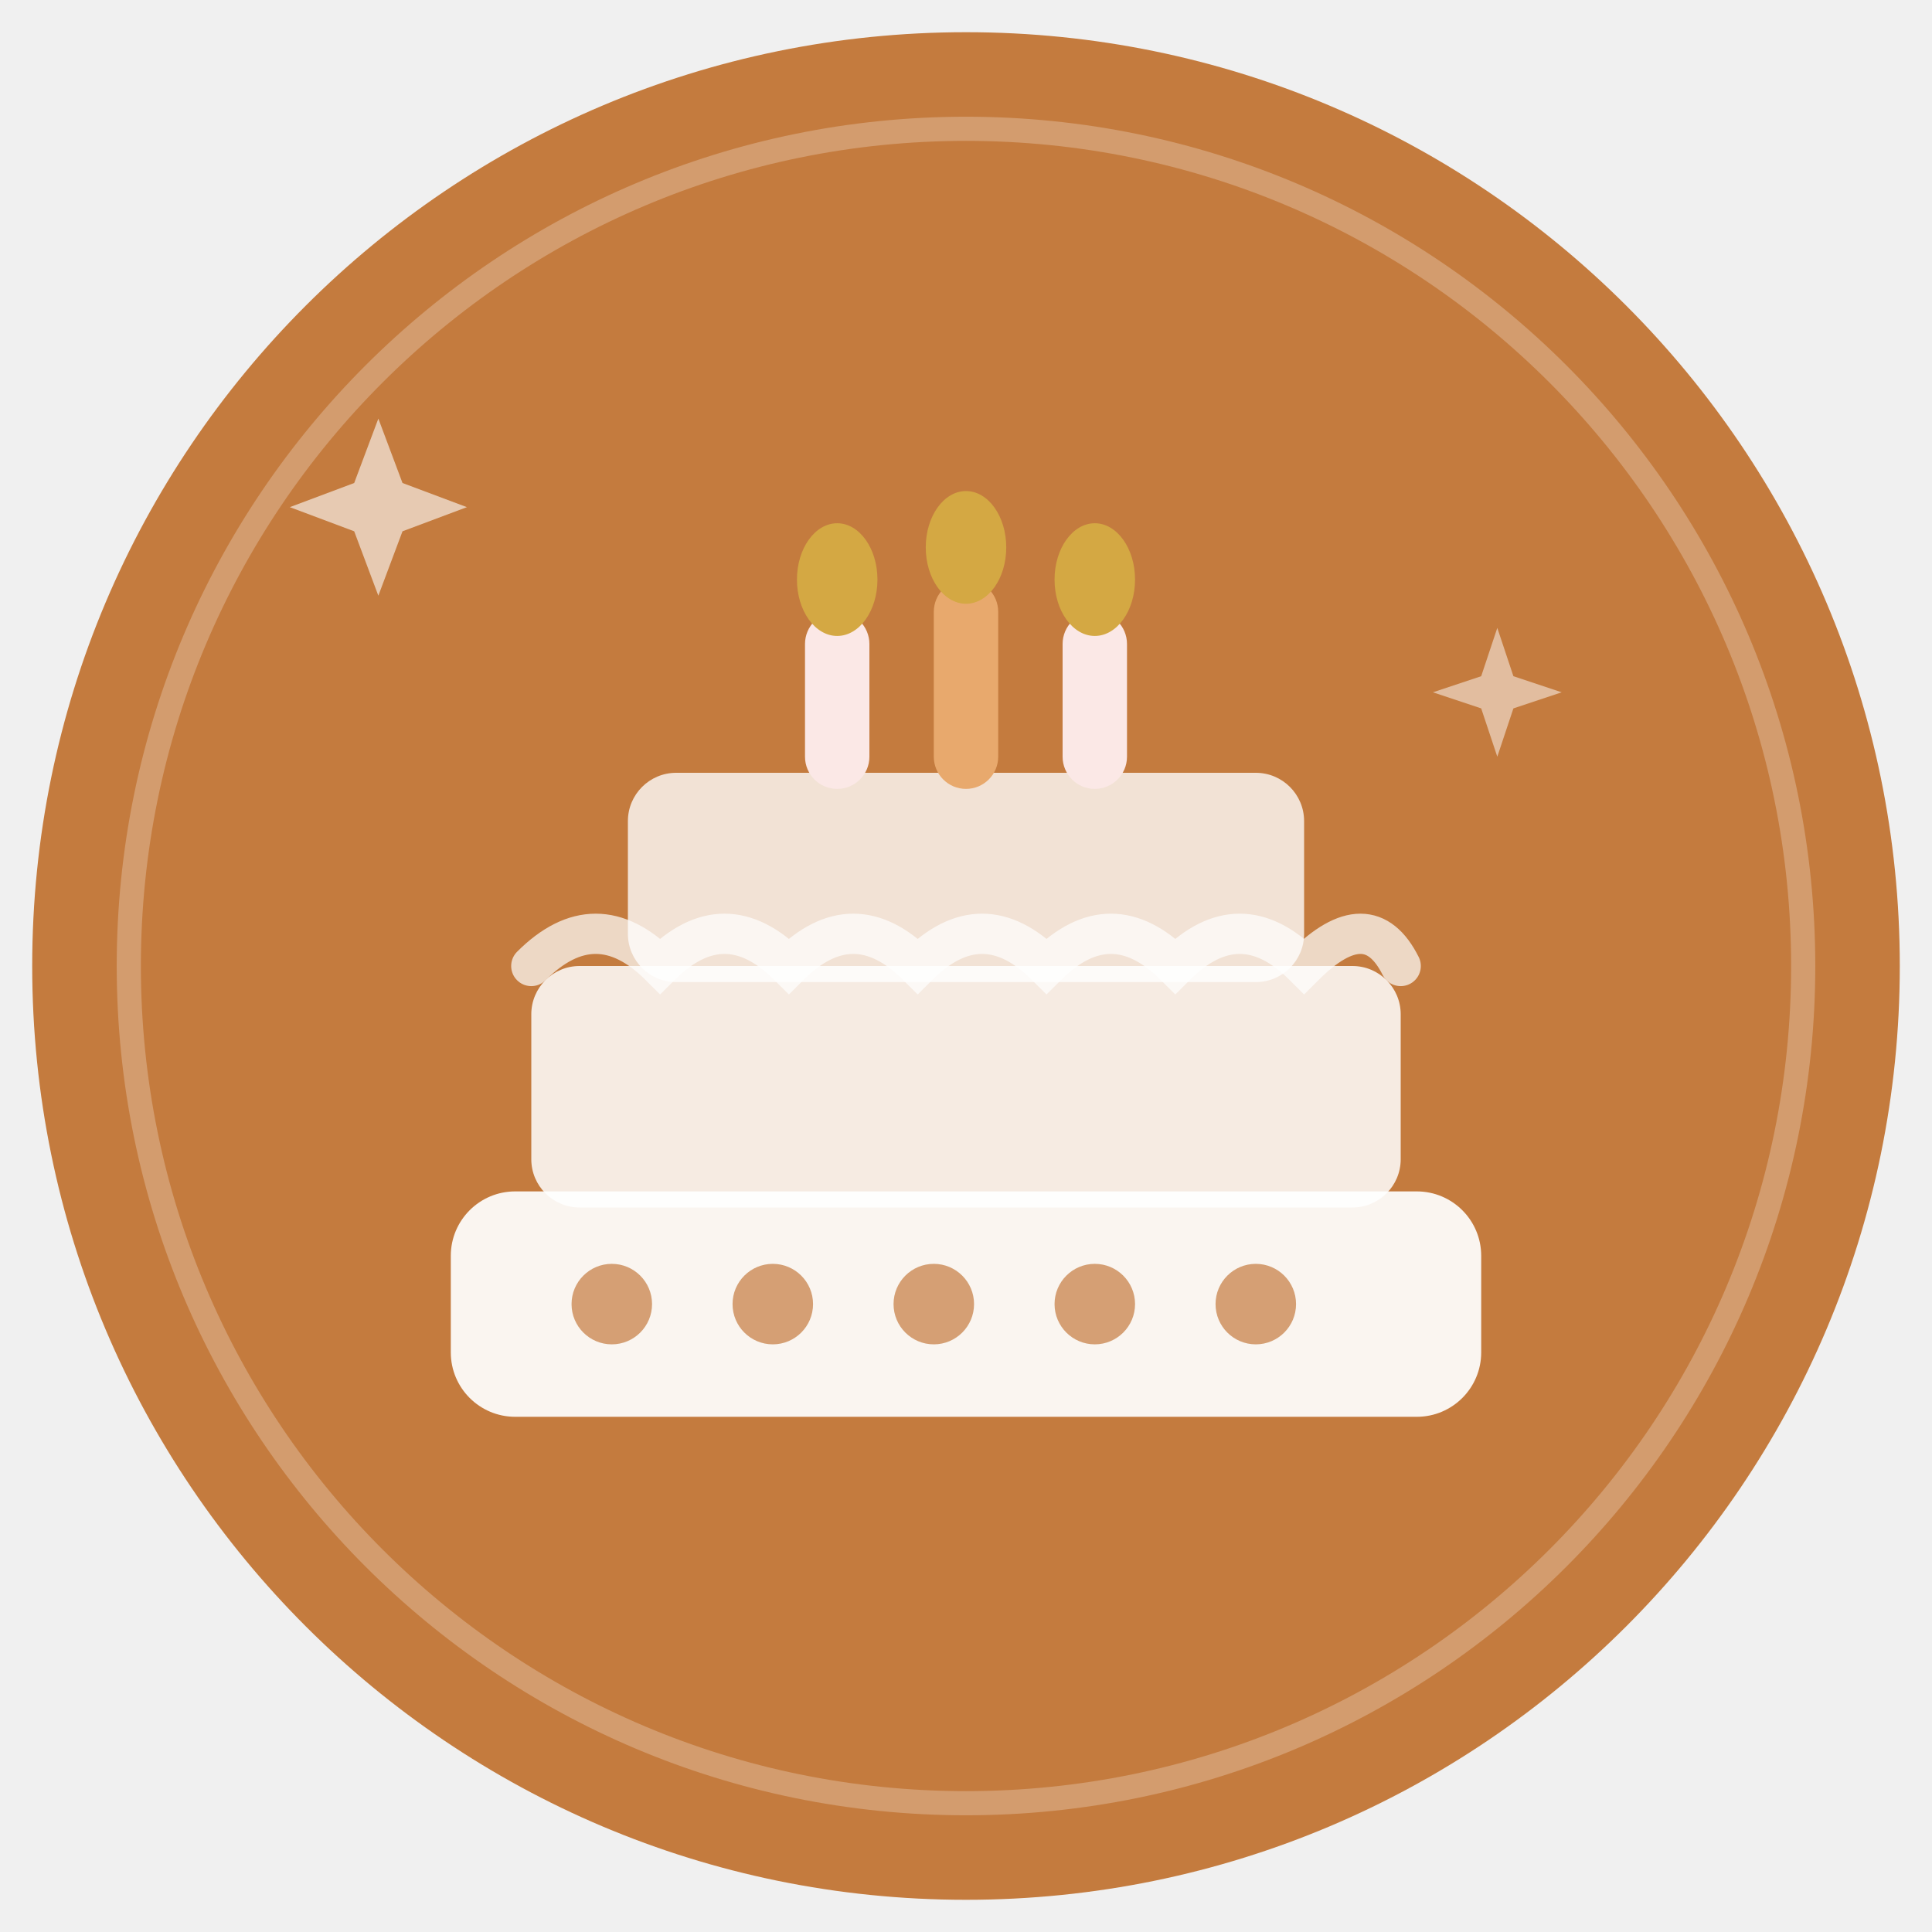
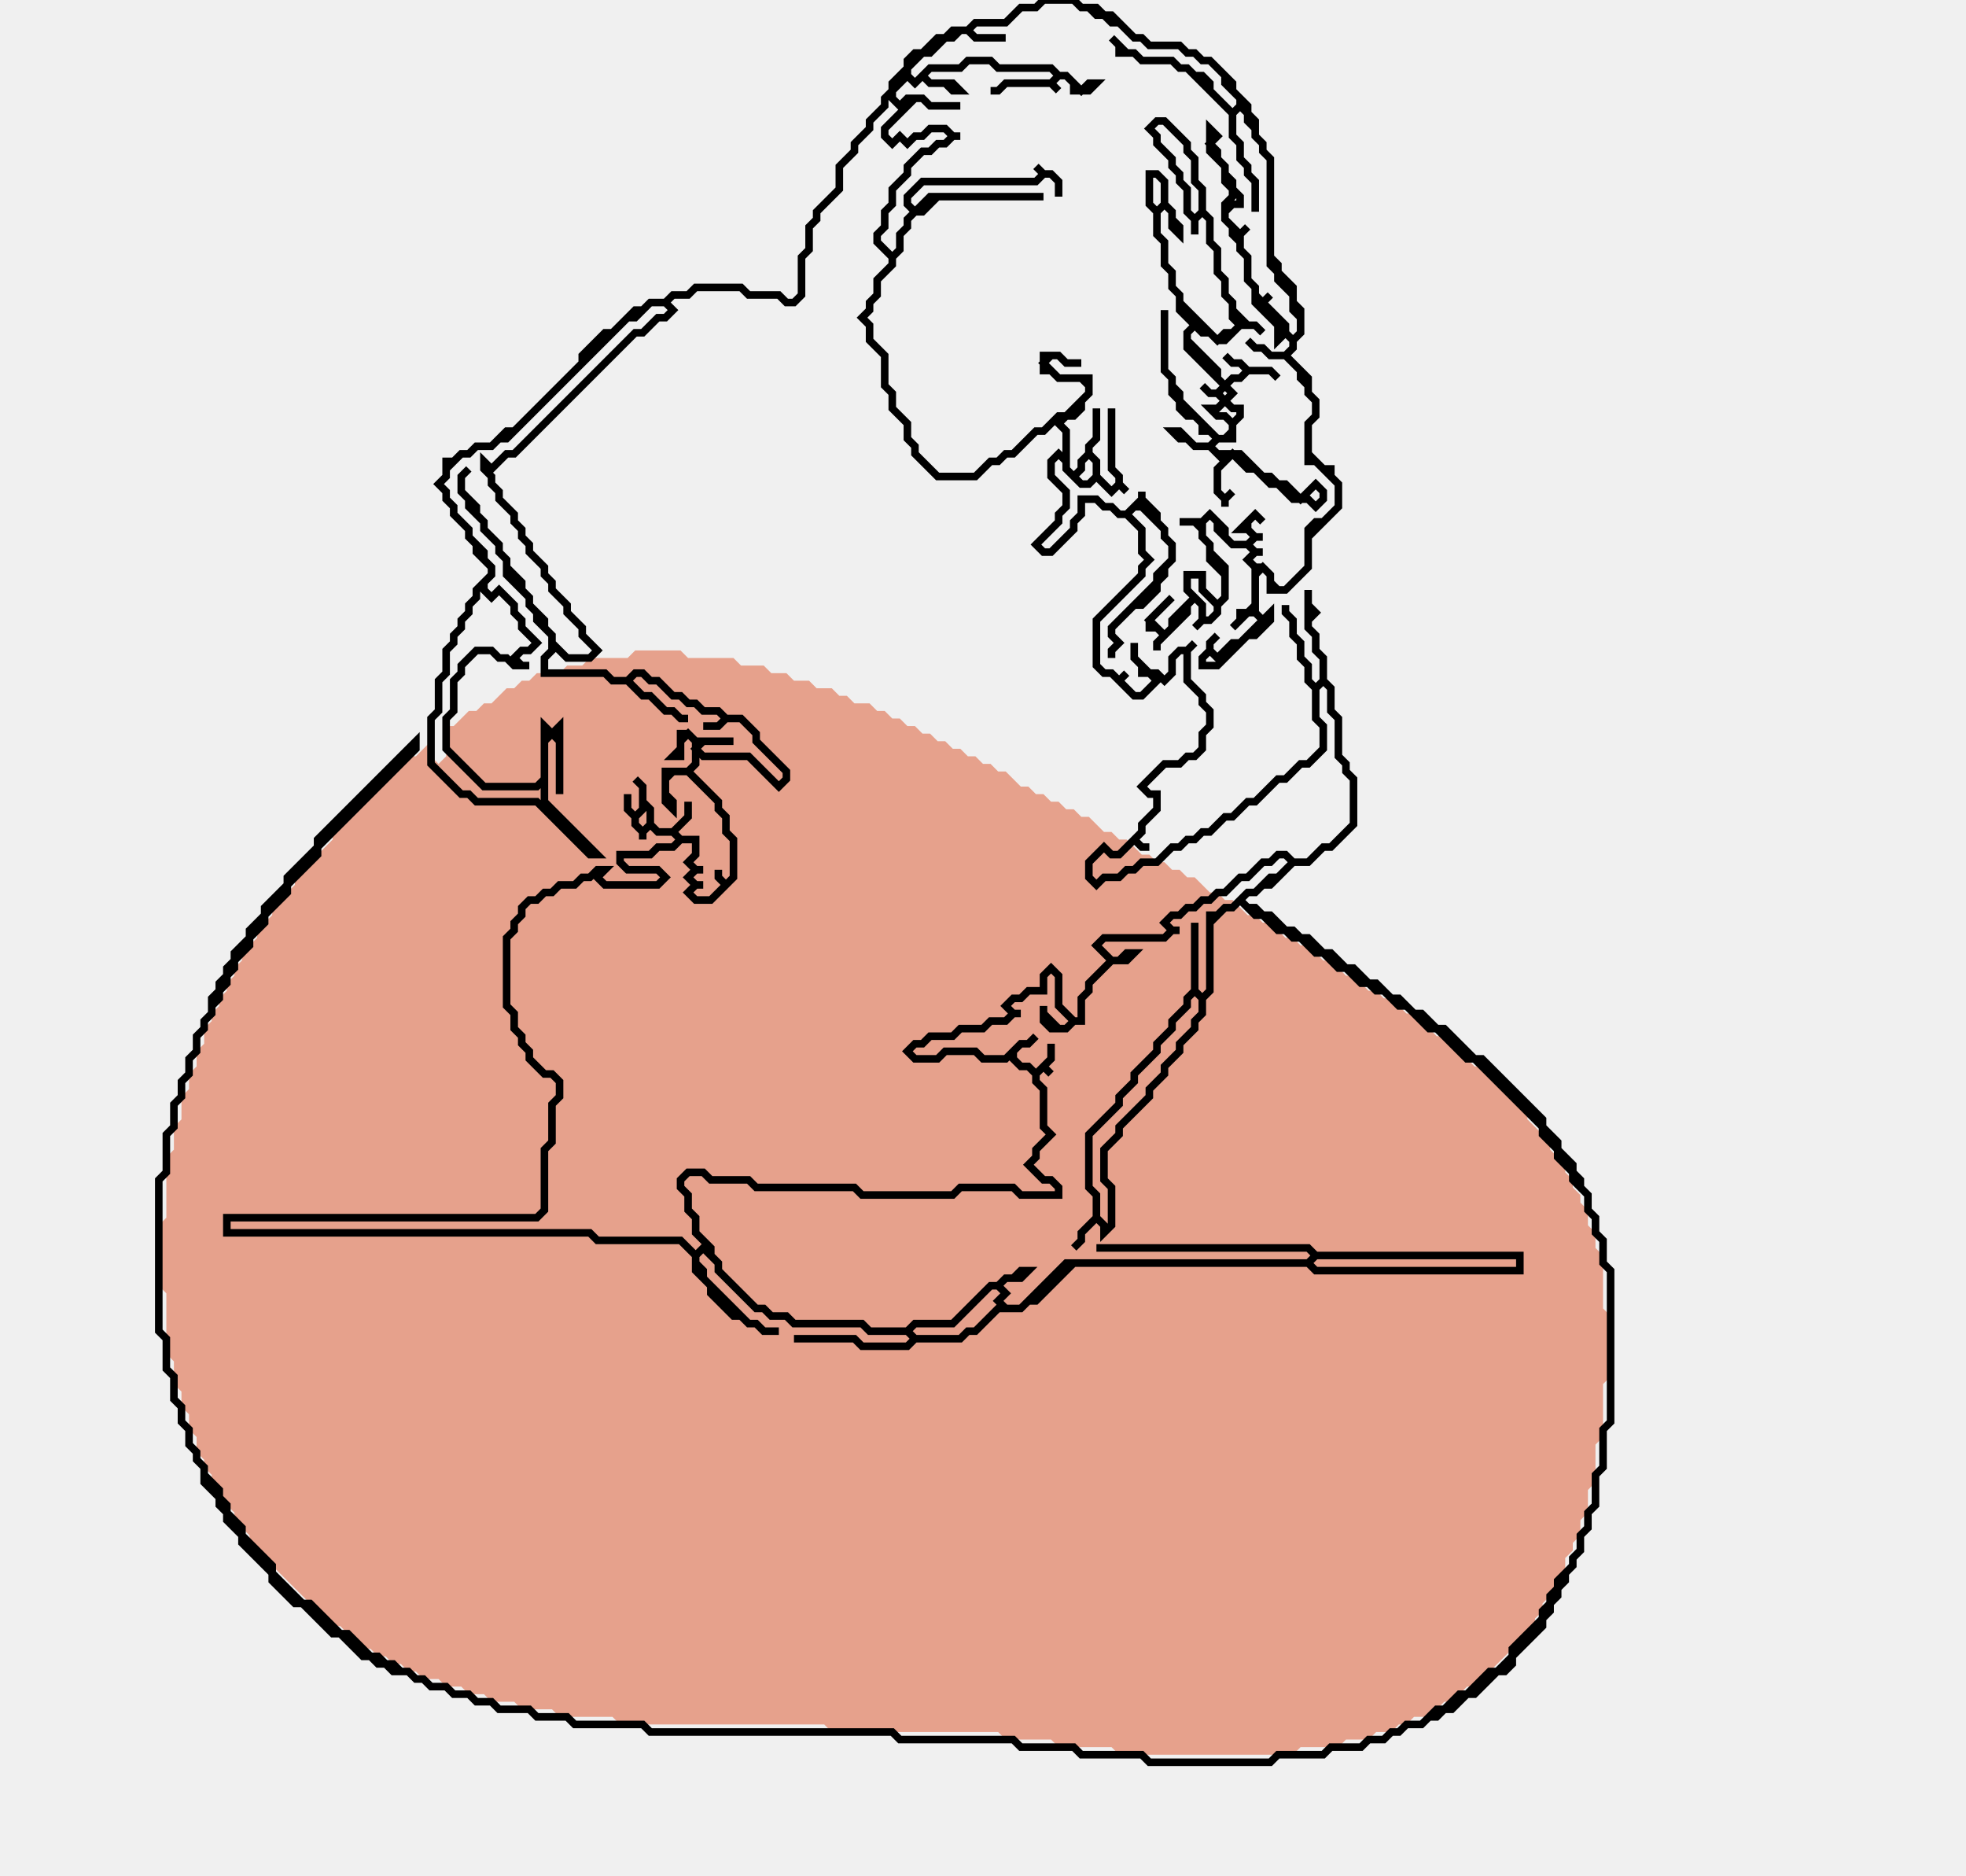
- <svg xmlns="http://www.w3.org/2000/svg" viewBox="0 0 120 120" fill="none">
-   <circle cx="60" cy="60" r="58" fill="#C47B3E" />
-   <circle cx="60" cy="60" r="52" fill="none" stroke="rgba(255,255,255,0.25)" stroke-width="1.5" />
-   <rect x="28" y="74" width="64" height="14" rx="4" fill="white" opacity="0.92" />
-   <rect x="33" y="60" width="54" height="15" rx="3" fill="white" opacity="0.85" />
-   <rect x="39" y="48" width="42" height="13" rx="3" fill="white" opacity="0.78" />
-   <path d="M33 60 Q37 56 41 60 Q45 56 49 60 Q53 56 57 60 Q61 56 65 60 Q69 56 73 60 Q77 56 81 60 Q85 56 87 60" stroke="white" stroke-width="2.5" stroke-linecap="round" fill="none" opacity="0.7" />
-   <rect x="50" y="38" width="4" height="11" rx="2" fill="#FBE8E6" />
-   <rect x="58" y="36" width="4" height="13" rx="2" fill="#E8A96D" />
-   <rect x="66" y="38" width="4" height="11" rx="2" fill="#FBE8E6" />
-   <ellipse cx="52" cy="36" rx="2.5" ry="3.5" fill="#D4A843" />
-   <ellipse cx="60" cy="34" rx="2.5" ry="3.5" fill="#D4A843" />
-   <ellipse cx="68" cy="36" rx="2.5" ry="3.5" fill="#D4A843" />
-   <circle cx="38" cy="81" r="2.5" fill="#C47B3E" opacity="0.7" />
-   <circle cx="48" cy="81" r="2.5" fill="#C47B3E" opacity="0.7" />
-   <circle cx="58" cy="81" r="2.5" fill="#C47B3E" opacity="0.7" />
-   <circle cx="68" cy="81" r="2.5" fill="#C47B3E" opacity="0.7" />
-   <circle cx="78" cy="81" r="2.5" fill="#C47B3E" opacity="0.7" />
-   <path d="M22 30 L23.5 26 L25 30 L29 31.5 L25 33 L23.5 37 L22 33 L18 31.5 Z" fill="white" opacity="0.6" />
-   <path d="M92 42 L93 39 L94 42 L97 43 L94 44 L93 47 L92 44 L89 43 Z" fill="white" opacity="0.5" />
+ <svg xmlns="http://www.w3.org/2000/svg" viewBox="0 0 260 248">
+   <path d="M 84,86 L 83,87 L 78,87 L 77,88 L 75,88 L 74,89 L 71,89 L 70,90 L 69,90 L 68,91 L 67,91 L 65,93 L 64,93 L 63,94 L 62,94 L 60,96 L 59,96 L 59,100 L 58,101 L 57,100 L 57,98 L 55,100 L 54,100 L 44,110 L 44,111 L 39,116 L 39,117 L 36,120 L 36,121 L 34,123 L 34,124 L 32,126 L 32,127 L 31,128 L 31,129 L 30,130 L 30,131 L 29,132 L 29,133 L 28,134 L 28,135 L 27,136 L 27,138 L 26,139 L 26,141 L 25,142 L 25,144 L 24,145 L 24,148 L 23,149 L 23,152 L 22,153 L 22,161 L 21,162 L 21,170 L 22,171 L 22,179 L 23,180 L 23,183 L 24,184 L 24,186 L 25,187 L 25,189 L 26,190 L 26,192 L 27,193 L 27,194 L 28,195 L 28,196 L 29,197 L 29,198 L 31,200 L 31,201 L 33,203 L 33,204 L 44,215 L 45,215 L 48,218 L 49,218 L 50,219 L 51,219 L 52,220 L 53,220 L 54,221 L 55,221 L 56,222 L 58,222 L 59,223 L 61,223 L 62,224 L 64,224 L 65,225 L 68,225 L 69,226 L 73,226 L 74,227 L 81,227 L 82,228 L 109,228 L 110,229 L 132,229 L 133,230 L 139,230 L 140,231 L 147,231 L 148,232 L 171,232 L 172,231 L 177,231 L 178,230 L 181,230 L 182,229 L 184,229 L 185,228 L 186,228 L 187,227 L 189,227 L 191,225 L 192,225 L 194,223 L 195,223 L 203,215 L 203,214 L 204,213 L 204,212 L 206,210 L 206,209 L 207,208 L 207,206 L 208,205 L 208,204 L 209,203 L 209,201 L 210,200 L 210,197 L 211,196 L 211,191 L 212,190 L 212,183 L 213,182 L 213,174 L 212,173 L 212,166 L 211,165 L 211,163 L 210,162 L 210,160 L 209,159 L 209,158 L 208,157 L 208,156 L 207,155 L 207,154 L 205,152 L 205,151 L 202,148 L 202,147 L 196,141 L 195,141 L 191,137 L 190,137 L 187,134 L 186,134 L 184,132 L 183,132 L 182,131 L 181,131 L 179,129 L 178,129 L 176,127 L 175,127 L 173,125 L 172,125 L 171,124 L 170,124 L 168,122 L 167,122 L 166,121 L 165,121 L 163,119 L 162,119 L 161,118 L 160,118 L 158,116 L 157,116 L 156,115 L 155,115 L 154,114 L 153,114 L 152,113 L 151,113 L 149,111 L 148,111 L 147,110 L 146,110 L 144,108 L 143,108 L 142,107 L 141,107 L 140,106 L 139,106 L 138,105 L 137,105 L 136,104 L 135,104 L 133,102 L 132,102 L 131,101 L 130,101 L 129,100 L 128,100 L 127,99 L 126,99 L 125,98 L 124,98 L 123,97 L 122,97 L 121,96 L 120,96 L 119,95 L 118,95 L 117,94 L 116,94 L 115,93 L 113,93 L 112,92 L 111,92 L 110,91 L 108,91 L 107,90 L 105,90 L 104,89 L 102,89 L 101,88 L 98,88 L 97,87 L 91,87 L 90,86 Z" fill="#e6a18c" />
+   <path d="M 153,16 L 152,17 L 153,18 L 153,19 L 155,21 L 155,22 L 156,23 L 156,24 L 157,25 L 157,28 L 158,29 L 158,31 L 158,29 L 159,28 L 160,29 L 160,32 L 161,33 L 161,36 L 162,37 L 162,39 L 163,40 L 163,42 L 164,43 L 163,44 L 162,44 L 161,45 L 156,40 L 156,39 L 155,38 L 155,36 L 154,35 L 154,32 L 153,31 L 153,28 L 154,27 L 155,28 L 155,30 L 156,31 L 156,30 L 155,29 L 155,28 L 154,27 L 154,24 L 153,23 L 152,23 L 152,27 L 153,28 L 153,31 L 154,32 L 154,35 L 155,36 L 155,38 L 156,39 L 156,41 L 158,43 L 157,44 L 157,46 L 162,51 L 161,52 L 160,52 L 159,51 L 160,52 L 161,52 L 162,53 L 161,54 L 160,54 L 161,55 L 162,55 L 163,56 L 163,57 L 162,58 L 161,58 L 156,53 L 156,52 L 155,51 L 155,50 L 154,49 L 154,41 L 154,49 L 155,50 L 155,52 L 156,53 L 156,54 L 157,55 L 158,55 L 159,56 L 159,57 L 160,57 L 161,58 L 160,59 L 158,59 L 156,57 L 155,57 L 156,58 L 157,58 L 158,59 L 160,59 L 162,61 L 161,62 L 161,65 L 162,66 L 162,67 L 162,66 L 163,65 L 162,66 L 161,65 L 161,62 L 163,60 L 165,62 L 166,62 L 168,64 L 169,64 L 171,66 L 173,66 L 174,67 L 175,66 L 175,65 L 174,64 L 172,66 L 170,64 L 169,64 L 168,63 L 167,63 L 164,60 L 161,60 L 160,59 L 161,58 L 163,58 L 163,56 L 164,55 L 164,54 L 163,54 L 162,53 L 163,52 L 162,51 L 163,50 L 164,50 L 165,49 L 168,49 L 169,50 L 168,49 L 165,49 L 164,48 L 163,48 L 162,47 L 163,48 L 164,48 L 165,49 L 164,50 L 163,50 L 162,51 L 161,50 L 161,49 L 157,45 L 157,44 L 158,43 L 159,44 L 160,44 L 161,45 L 162,45 L 164,43 L 166,43 L 167,44 L 166,43 L 165,43 L 163,41 L 163,40 L 162,39 L 162,37 L 161,36 L 161,33 L 160,32 L 160,29 L 159,28 L 159,25 L 158,24 L 158,21 L 157,20 L 157,19 L 154,16 Z" fill="none" stroke="black" stroke-width="1" />
+   <path d="M 138,0 L 137,1 L 135,1 L 133,3 L 129,3 L 128,4 L 126,4 L 125,5 L 124,5 L 122,7 L 121,7 L 120,8 L 120,9 L 118,11 L 118,12 L 117,13 L 117,14 L 115,16 L 115,17 L 113,19 L 113,20 L 111,22 L 111,25 L 108,28 L 108,29 L 107,30 L 107,33 L 106,34 L 106,39 L 105,40 L 104,40 L 103,39 L 99,39 L 98,38 L 92,38 L 91,39 L 89,39 L 88,40 L 86,40 L 85,41 L 84,41 L 81,44 L 80,44 L 77,47 L 77,48 L 68,57 L 67,57 L 65,59 L 63,59 L 62,60 L 61,60 L 60,61 L 59,61 L 59,63 L 58,64 L 59,65 L 59,66 L 60,67 L 60,68 L 62,70 L 62,71 L 63,72 L 63,73 L 65,75 L 65,76 L 63,78 L 63,79 L 62,80 L 62,81 L 61,82 L 61,83 L 60,84 L 60,85 L 59,86 L 59,89 L 58,90 L 58,94 L 57,95 L 57,101 L 61,105 L 62,105 L 63,106 L 71,106 L 78,113 L 79,113 L 72,106 L 72,98 L 73,97 L 74,98 L 74,105 L 74,96 L 73,97 L 72,96 L 72,103 L 71,104 L 64,104 L 59,99 L 59,95 L 60,94 L 60,90 L 61,89 L 61,88 L 63,86 L 65,86 L 66,87 L 67,87 L 68,88 L 70,88 L 69,88 L 68,87 L 69,86 L 70,86 L 71,85 L 69,83 L 69,82 L 68,81 L 68,80 L 66,78 L 65,79 L 64,78 L 64,77 L 65,76 L 65,75 L 64,74 L 64,73 L 62,71 L 62,70 L 60,68 L 60,67 L 59,66 L 59,65 L 58,64 L 59,63 L 59,62 L 61,60 L 62,60 L 63,59 L 65,59 L 66,58 L 67,58 L 83,42 L 84,42 L 86,40 L 88,40 L 89,41 L 88,42 L 87,42 L 85,44 L 84,44 L 68,60 L 67,60 L 65,62 L 64,61 L 64,62 L 65,63 L 65,64 L 66,65 L 66,66 L 68,68 L 68,69 L 69,70 L 69,71 L 70,72 L 70,73 L 72,75 L 72,76 L 73,77 L 73,78 L 75,80 L 75,81 L 77,83 L 77,84 L 79,86 L 78,87 L 75,87 L 73,85 L 73,84 L 72,83 L 72,82 L 70,80 L 70,79 L 69,78 L 69,77 L 67,75 L 67,74 L 66,73 L 66,72 L 64,70 L 64,69 L 63,68 L 63,67 L 61,65 L 61,63 L 62,62 L 61,63 L 61,65 L 62,66 L 62,67 L 64,69 L 64,70 L 66,72 L 66,73 L 67,74 L 67,76 L 70,79 L 70,80 L 71,81 L 71,82 L 73,84 L 73,86 L 72,87 L 72,89 L 80,89 L 81,90 L 83,90 L 85,92 L 86,92 L 88,94 L 89,94 L 90,95 L 91,95 L 90,95 L 89,94 L 88,94 L 86,92 L 85,92 L 83,90 L 84,89 L 85,89 L 86,90 L 87,90 L 89,92 L 90,92 L 91,93 L 92,93 L 93,94 L 95,94 L 96,95 L 95,96 L 93,96 L 95,96 L 96,95 L 98,95 L 100,97 L 100,98 L 104,102 L 104,103 L 103,104 L 99,100 L 93,100 L 92,99 L 93,98 L 97,98 L 92,98 L 91,97 L 90,97 L 90,99 L 89,100 L 90,100 L 90,98 L 91,97 L 92,98 L 92,101 L 91,102 L 88,102 L 88,106 L 89,107 L 89,106 L 88,105 L 88,103 L 89,102 L 91,102 L 95,106 L 95,107 L 96,108 L 96,110 L 97,111 L 97,116 L 96,117 L 95,116 L 95,115 L 95,116 L 96,117 L 94,119 L 92,119 L 91,118 L 92,117 L 93,117 L 92,117 L 91,116 L 92,115 L 93,115 L 92,115 L 91,114 L 92,113 L 92,111 L 90,111 L 89,110 L 91,108 L 91,106 L 91,108 L 89,110 L 87,110 L 86,109 L 86,107 L 85,106 L 85,104 L 84,103 L 85,104 L 85,107 L 84,108 L 83,107 L 83,105 L 83,107 L 84,108 L 84,109 L 85,110 L 85,111 L 85,110 L 86,109 L 87,110 L 89,110 L 90,111 L 89,112 L 87,112 L 86,113 L 82,113 L 82,114 L 83,115 L 87,115 L 88,116 L 87,117 L 80,117 L 79,116 L 80,115 L 79,115 L 78,116 L 77,116 L 76,117 L 74,117 L 73,118 L 72,118 L 71,119 L 70,119 L 69,120 L 69,121 L 68,122 L 68,123 L 67,124 L 67,133 L 68,134 L 68,136 L 69,137 L 69,138 L 70,139 L 70,140 L 72,142 L 73,142 L 74,143 L 74,145 L 73,146 L 73,151 L 72,152 L 72,160 L 71,161 L 30,161 L 30,163 L 78,163 L 79,164 L 90,164 L 92,166 L 92,168 L 94,170 L 94,171 L 97,174 L 98,174 L 99,175 L 100,175 L 101,176 L 103,176 L 101,176 L 100,175 L 99,175 L 93,169 L 93,168 L 92,167 L 92,166 L 93,165 L 95,167 L 95,168 L 100,173 L 101,173 L 102,174 L 104,174 L 105,175 L 114,175 L 115,176 L 120,176 L 121,177 L 120,178 L 114,178 L 113,177 L 105,177 L 113,177 L 114,178 L 120,178 L 121,177 L 127,177 L 128,176 L 129,176 L 132,173 L 135,173 L 136,172 L 137,172 L 142,167 L 173,167 L 174,168 L 201,168 L 201,166 L 174,166 L 173,165 L 145,165 L 173,165 L 174,166 L 173,167 L 141,167 L 135,173 L 133,173 L 132,172 L 133,171 L 132,170 L 133,169 L 135,169 L 136,168 L 135,168 L 134,169 L 133,169 L 132,170 L 131,170 L 126,175 L 121,175 L 120,176 L 115,176 L 114,175 L 105,175 L 104,174 L 102,174 L 101,173 L 100,173 L 95,168 L 95,167 L 94,166 L 94,165 L 92,163 L 92,161 L 91,160 L 91,158 L 90,157 L 90,156 L 91,155 L 93,155 L 94,156 L 99,156 L 100,157 L 113,157 L 114,158 L 126,158 L 127,157 L 134,157 L 135,158 L 140,158 L 140,157 L 139,156 L 138,156 L 136,154 L 137,153 L 137,152 L 139,150 L 138,149 L 138,144 L 137,143 L 137,142 L 138,141 L 139,142 L 138,141 L 139,140 L 139,138 L 139,140 L 137,142 L 136,141 L 135,141 L 134,140 L 134,139 L 135,138 L 136,138 L 137,137 L 136,138 L 135,138 L 133,140 L 130,140 L 129,139 L 125,139 L 124,140 L 121,140 L 120,139 L 121,138 L 122,138 L 123,137 L 126,137 L 127,136 L 130,136 L 131,135 L 133,135 L 134,134 L 135,134 L 134,134 L 133,133 L 134,132 L 135,132 L 136,131 L 138,131 L 138,129 L 139,128 L 140,129 L 140,133 L 142,135 L 141,136 L 140,136 L 138,134 L 138,133 L 138,135 L 139,136 L 141,136 L 142,135 L 143,135 L 143,132 L 144,131 L 144,130 L 147,127 L 149,127 L 150,126 L 149,126 L 148,127 L 147,127 L 145,125 L 146,124 L 154,124 L 155,123 L 156,123 L 155,123 L 154,122 L 155,121 L 156,121 L 157,120 L 158,120 L 159,119 L 160,119 L 161,118 L 162,118 L 164,116 L 165,116 L 167,114 L 168,114 L 169,113 L 170,113 L 171,114 L 169,116 L 168,116 L 166,118 L 165,118 L 163,120 L 162,120 L 161,121 L 160,121 L 160,131 L 159,132 L 158,131 L 158,122 L 158,131 L 157,132 L 157,133 L 155,135 L 155,136 L 153,138 L 153,139 L 150,142 L 150,143 L 148,145 L 148,146 L 144,150 L 144,157 L 145,158 L 145,161 L 143,163 L 143,164 L 142,165 L 143,164 L 143,163 L 145,161 L 146,162 L 146,163 L 147,162 L 147,157 L 146,156 L 146,152 L 148,150 L 148,149 L 152,145 L 152,144 L 154,142 L 154,141 L 156,139 L 156,138 L 158,136 L 158,135 L 159,134 L 159,132 L 160,131 L 160,122 L 162,120 L 163,120 L 164,119 L 166,121 L 167,121 L 169,123 L 170,123 L 171,124 L 172,124 L 174,126 L 175,126 L 177,128 L 178,128 L 180,130 L 181,130 L 182,131 L 183,131 L 185,133 L 186,133 L 189,136 L 190,136 L 194,140 L 195,140 L 204,149 L 204,150 L 206,152 L 206,153 L 208,155 L 208,156 L 210,158 L 210,160 L 211,161 L 211,163 L 212,164 L 212,167 L 213,168 L 213,188 L 212,189 L 212,194 L 211,195 L 211,199 L 210,200 L 210,202 L 209,203 L 209,205 L 208,206 L 208,207 L 206,209 L 206,210 L 205,211 L 205,212 L 204,213 L 204,214 L 200,218 L 200,219 L 198,221 L 197,221 L 194,224 L 193,224 L 191,226 L 190,226 L 188,228 L 186,228 L 185,229 L 184,229 L 183,230 L 181,230 L 180,231 L 176,231 L 175,232 L 169,232 L 168,233 L 152,233 L 151,232 L 143,232 L 142,231 L 135,231 L 134,230 L 119,230 L 118,229 L 86,229 L 85,228 L 76,228 L 75,227 L 71,227 L 70,226 L 66,226 L 65,225 L 63,225 L 62,224 L 60,224 L 59,223 L 57,223 L 56,222 L 55,222 L 54,221 L 53,221 L 52,220 L 51,220 L 50,219 L 49,219 L 46,216 L 45,216 L 41,212 L 40,212 L 36,208 L 36,207 L 32,203 L 32,202 L 30,200 L 30,199 L 29,198 L 29,197 L 27,195 L 27,194 L 26,193 L 26,192 L 25,191 L 25,189 L 24,188 L 24,186 L 23,185 L 23,182 L 22,181 L 22,177 L 21,176 L 21,156 L 22,155 L 22,150 L 23,149 L 23,146 L 24,145 L 24,143 L 25,142 L 25,140 L 26,139 L 26,137 L 27,136 L 27,135 L 28,134 L 28,133 L 29,132 L 29,131 L 30,130 L 30,129 L 31,128 L 31,127 L 33,125 L 33,124 L 35,122 L 35,121 L 38,118 L 38,117 L 42,113 L 42,112 L 55,99 L 55,98 L 42,111 L 42,112 L 38,116 L 38,117 L 35,120 L 35,121 L 33,123 L 33,124 L 31,126 L 31,127 L 30,128 L 30,129 L 29,130 L 29,131 L 28,132 L 28,134 L 27,135 L 27,136 L 26,137 L 26,139 L 25,140 L 25,142 L 24,143 L 24,145 L 23,146 L 23,149 L 22,150 L 22,155 L 21,156 L 21,176 L 22,177 L 22,181 L 23,182 L 23,185 L 24,186 L 24,188 L 25,189 L 25,191 L 26,192 L 26,193 L 27,194 L 27,196 L 29,198 L 29,199 L 30,200 L 30,201 L 32,203 L 32,204 L 36,208 L 36,209 L 39,212 L 40,212 L 44,216 L 45,216 L 48,219 L 49,219 L 50,220 L 51,220 L 52,221 L 54,221 L 55,222 L 56,222 L 57,223 L 59,223 L 60,224 L 62,224 L 63,225 L 65,225 L 66,226 L 70,226 L 71,227 L 75,227 L 76,228 L 85,228 L 86,229 L 118,229 L 119,230 L 134,230 L 135,231 L 142,231 L 143,232 L 151,232 L 152,233 L 168,233 L 169,232 L 175,232 L 176,231 L 180,231 L 181,230 L 183,230 L 184,229 L 185,229 L 186,228 L 188,228 L 189,227 L 190,227 L 191,226 L 192,226 L 194,224 L 195,224 L 198,221 L 199,221 L 200,220 L 200,219 L 204,215 L 204,214 L 205,213 L 205,212 L 206,211 L 206,210 L 207,209 L 207,208 L 208,207 L 208,206 L 209,205 L 209,203 L 210,202 L 210,200 L 211,199 L 211,195 L 212,194 L 212,189 L 213,188 L 213,168 L 212,167 L 212,164 L 211,163 L 211,161 L 210,160 L 210,158 L 209,157 L 209,156 L 208,155 L 208,154 L 206,152 L 206,151 L 204,149 L 204,148 L 196,140 L 195,140 L 191,136 L 190,136 L 188,134 L 187,134 L 185,132 L 184,132 L 182,130 L 181,130 L 179,128 L 178,128 L 176,126 L 175,126 L 173,124 L 172,124 L 171,123 L 170,123 L 168,121 L 167,121 L 166,120 L 165,120 L 164,119 L 165,118 L 166,118 L 167,117 L 168,117 L 171,114 L 173,114 L 175,112 L 176,112 L 179,109 L 179,103 L 178,102 L 178,101 L 177,100 L 177,95 L 176,94 L 176,91 L 175,90 L 175,87 L 174,86 L 174,84 L 173,83 L 173,82 L 174,81 L 173,80 L 173,78 L 173,83 L 174,84 L 174,86 L 175,87 L 175,90 L 174,91 L 173,90 L 173,88 L 172,87 L 172,85 L 171,84 L 171,82 L 170,81 L 170,80 L 170,81 L 171,82 L 171,84 L 172,85 L 172,87 L 173,88 L 173,90 L 174,91 L 174,95 L 175,96 L 175,99 L 173,101 L 172,101 L 170,103 L 169,103 L 166,106 L 165,106 L 163,108 L 162,108 L 160,110 L 159,110 L 158,111 L 157,111 L 156,112 L 155,112 L 153,114 L 151,114 L 150,115 L 149,115 L 148,116 L 146,116 L 145,117 L 144,116 L 144,114 L 146,112 L 147,113 L 148,113 L 150,111 L 151,112 L 152,112 L 151,112 L 150,111 L 151,110 L 151,109 L 153,107 L 153,105 L 152,105 L 151,104 L 154,101 L 156,101 L 157,100 L 158,100 L 159,99 L 159,97 L 160,96 L 160,94 L 159,93 L 159,92 L 157,90 L 157,86 L 158,85 L 157,86 L 156,86 L 155,87 L 155,89 L 154,90 L 153,89 L 152,89 L 150,87 L 150,85 L 150,87 L 151,88 L 151,89 L 152,89 L 153,90 L 151,92 L 150,92 L 148,90 L 149,89 L 148,90 L 147,89 L 146,89 L 145,88 L 145,82 L 151,76 L 151,75 L 152,74 L 151,73 L 151,70 L 149,68 L 150,67 L 151,67 L 154,70 L 154,71 L 155,72 L 155,74 L 153,76 L 153,77 L 147,83 L 147,84 L 148,85 L 147,86 L 147,87 L 147,86 L 148,85 L 147,84 L 147,83 L 150,80 L 151,80 L 153,78 L 153,77 L 154,76 L 154,75 L 155,74 L 155,72 L 154,71 L 154,70 L 153,69 L 153,68 L 151,66 L 151,65 L 151,66 L 149,68 L 148,68 L 147,67 L 146,67 L 145,66 L 143,66 L 143,68 L 142,69 L 142,70 L 139,73 L 138,73 L 137,72 L 140,69 L 140,68 L 141,67 L 141,65 L 139,63 L 139,61 L 140,60 L 141,61 L 141,62 L 143,64 L 144,64 L 145,63 L 147,65 L 148,64 L 149,65 L 148,64 L 148,63 L 147,62 L 147,54 L 147,62 L 148,63 L 148,64 L 147,65 L 145,63 L 145,61 L 144,60 L 144,59 L 145,58 L 145,54 L 145,58 L 144,59 L 144,60 L 143,61 L 143,62 L 142,63 L 141,62 L 141,57 L 140,56 L 141,55 L 142,55 L 143,54 L 143,53 L 144,52 L 144,50 L 140,50 L 138,48 L 139,47 L 140,47 L 141,48 L 143,48 L 141,48 L 140,47 L 138,47 L 138,49 L 139,49 L 140,50 L 143,50 L 144,51 L 144,52 L 141,55 L 140,55 L 138,57 L 137,57 L 134,60 L 133,60 L 132,61 L 131,61 L 129,63 L 124,63 L 121,60 L 121,59 L 120,58 L 120,56 L 118,54 L 118,52 L 117,51 L 117,47 L 115,45 L 115,43 L 114,42 L 115,41 L 115,40 L 116,39 L 116,37 L 118,35 L 118,34 L 119,33 L 119,31 L 120,30 L 120,29 L 121,28 L 122,28 L 124,26 L 138,26 L 123,26 L 121,28 L 120,27 L 120,26 L 122,24 L 137,24 L 138,23 L 139,23 L 140,24 L 140,26 L 140,24 L 139,23 L 138,23 L 137,22 L 138,23 L 137,24 L 122,24 L 120,26 L 120,27 L 121,28 L 120,29 L 120,30 L 119,31 L 119,33 L 118,34 L 116,32 L 116,31 L 117,30 L 117,28 L 118,27 L 118,25 L 120,23 L 120,22 L 122,20 L 123,20 L 124,19 L 125,19 L 126,18 L 127,18 L 126,18 L 125,17 L 123,17 L 122,18 L 121,18 L 120,19 L 119,18 L 118,19 L 117,18 L 117,17 L 121,13 L 122,13 L 123,14 L 127,14 L 123,14 L 122,13 L 120,13 L 119,14 L 118,13 L 118,12 L 120,10 L 121,11 L 122,10 L 123,11 L 125,11 L 126,12 L 127,12 L 126,11 L 123,11 L 122,10 L 123,9 L 127,9 L 128,8 L 131,8 L 132,9 L 139,9 L 140,10 L 139,11 L 133,11 L 132,12 L 131,12 L 132,12 L 133,11 L 139,11 L 140,12 L 139,11 L 140,10 L 141,10 L 142,11 L 142,12 L 144,12 L 145,11 L 144,11 L 143,12 L 141,10 L 140,10 L 139,9 L 132,9 L 131,8 L 128,8 L 127,9 L 123,9 L 121,11 L 120,10 L 120,9 L 122,7 L 123,7 L 125,5 L 126,5 L 127,4 L 128,4 L 129,5 L 133,5 L 129,5 L 128,4 L 129,3 L 133,3 L 135,1 L 137,1 L 138,0 L 142,0 L 143,1 L 144,1 L 145,2 L 146,2 L 147,3 L 148,3 L 150,5 L 151,5 L 152,6 L 156,6 L 157,7 L 158,7 L 159,8 L 160,8 L 162,10 L 162,11 L 164,13 L 164,14 L 163,15 L 160,12 L 160,11 L 159,10 L 158,10 L 157,9 L 156,9 L 155,8 L 151,8 L 150,7 L 149,7 L 147,5 L 148,6 L 148,7 L 150,7 L 151,8 L 155,8 L 156,9 L 157,9 L 163,15 L 163,18 L 164,19 L 164,21 L 165,22 L 165,23 L 166,24 L 166,28 L 166,24 L 165,23 L 165,22 L 164,21 L 164,19 L 163,18 L 163,15 L 164,14 L 165,15 L 165,16 L 166,17 L 166,18 L 167,19 L 167,20 L 168,21 L 168,35 L 169,36 L 169,37 L 171,39 L 171,41 L 172,42 L 172,44 L 171,45 L 170,44 L 170,43 L 167,40 L 168,39 L 167,40 L 166,39 L 166,38 L 165,37 L 165,34 L 164,33 L 164,31 L 165,30 L 164,31 L 162,29 L 162,28 L 163,27 L 164,27 L 164,26 L 163,25 L 163,24 L 162,23 L 162,22 L 161,21 L 161,20 L 160,19 L 161,18 L 160,17 L 160,20 L 162,22 L 162,24 L 163,25 L 163,26 L 162,27 L 162,29 L 163,30 L 163,31 L 164,32 L 164,33 L 165,34 L 165,37 L 166,38 L 166,40 L 169,43 L 169,45 L 170,44 L 171,45 L 171,46 L 170,47 L 168,47 L 167,46 L 166,46 L 165,45 L 166,46 L 167,46 L 168,47 L 170,47 L 172,49 L 172,50 L 173,51 L 173,52 L 174,53 L 174,55 L 173,56 L 173,61 L 174,61 L 177,64 L 177,67 L 175,69 L 174,69 L 173,70 L 173,75 L 170,78 L 169,78 L 168,77 L 168,76 L 167,75 L 166,75 L 165,74 L 166,73 L 167,73 L 166,73 L 165,72 L 166,71 L 167,71 L 166,71 L 165,70 L 165,69 L 166,68 L 167,69 L 166,68 L 164,70 L 165,70 L 166,71 L 165,72 L 163,72 L 162,71 L 162,70 L 160,68 L 159,69 L 156,69 L 158,69 L 159,70 L 159,71 L 160,72 L 160,74 L 162,76 L 162,79 L 161,80 L 159,78 L 159,76 L 157,76 L 157,78 L 158,79 L 155,82 L 155,83 L 154,84 L 152,82 L 155,79 L 152,82 L 152,83 L 153,83 L 154,84 L 153,85 L 153,86 L 153,85 L 157,81 L 157,80 L 158,79 L 159,80 L 159,82 L 158,83 L 159,82 L 160,82 L 161,81 L 161,80 L 162,79 L 162,75 L 160,73 L 160,72 L 159,71 L 159,69 L 160,68 L 161,69 L 161,70 L 163,72 L 165,72 L 166,73 L 165,74 L 166,75 L 166,80 L 165,81 L 164,81 L 164,82 L 163,83 L 165,81 L 166,81 L 167,82 L 164,85 L 163,85 L 161,87 L 160,86 L 160,85 L 161,84 L 160,85 L 160,86 L 159,87 L 159,88 L 161,88 L 165,84 L 166,84 L 168,82 L 168,81 L 167,82 L 166,81 L 166,76 L 167,75 L 168,76 L 168,78 L 170,78 L 173,75 L 173,71 L 177,67 L 177,64 L 176,63 L 176,62 L 175,62 L 173,60 L 173,56 L 174,55 L 174,53 L 173,52 L 173,50 L 170,47 L 171,46 L 171,45 L 172,44 L 172,41 L 171,40 L 171,38 L 169,36 L 169,35 L 168,34 L 168,21 L 167,20 L 167,19 L 166,18 L 166,16 L 165,15 L 165,14 L 163,12 L 163,11 L 160,8 L 159,8 L 158,7 L 157,7 L 156,6 L 152,6 L 151,5 L 150,5 L 147,2 L 146,2 L 145,1 L 143,1 L 142,0 Z" fill="none" stroke="black" stroke-width="1" />
</svg>
